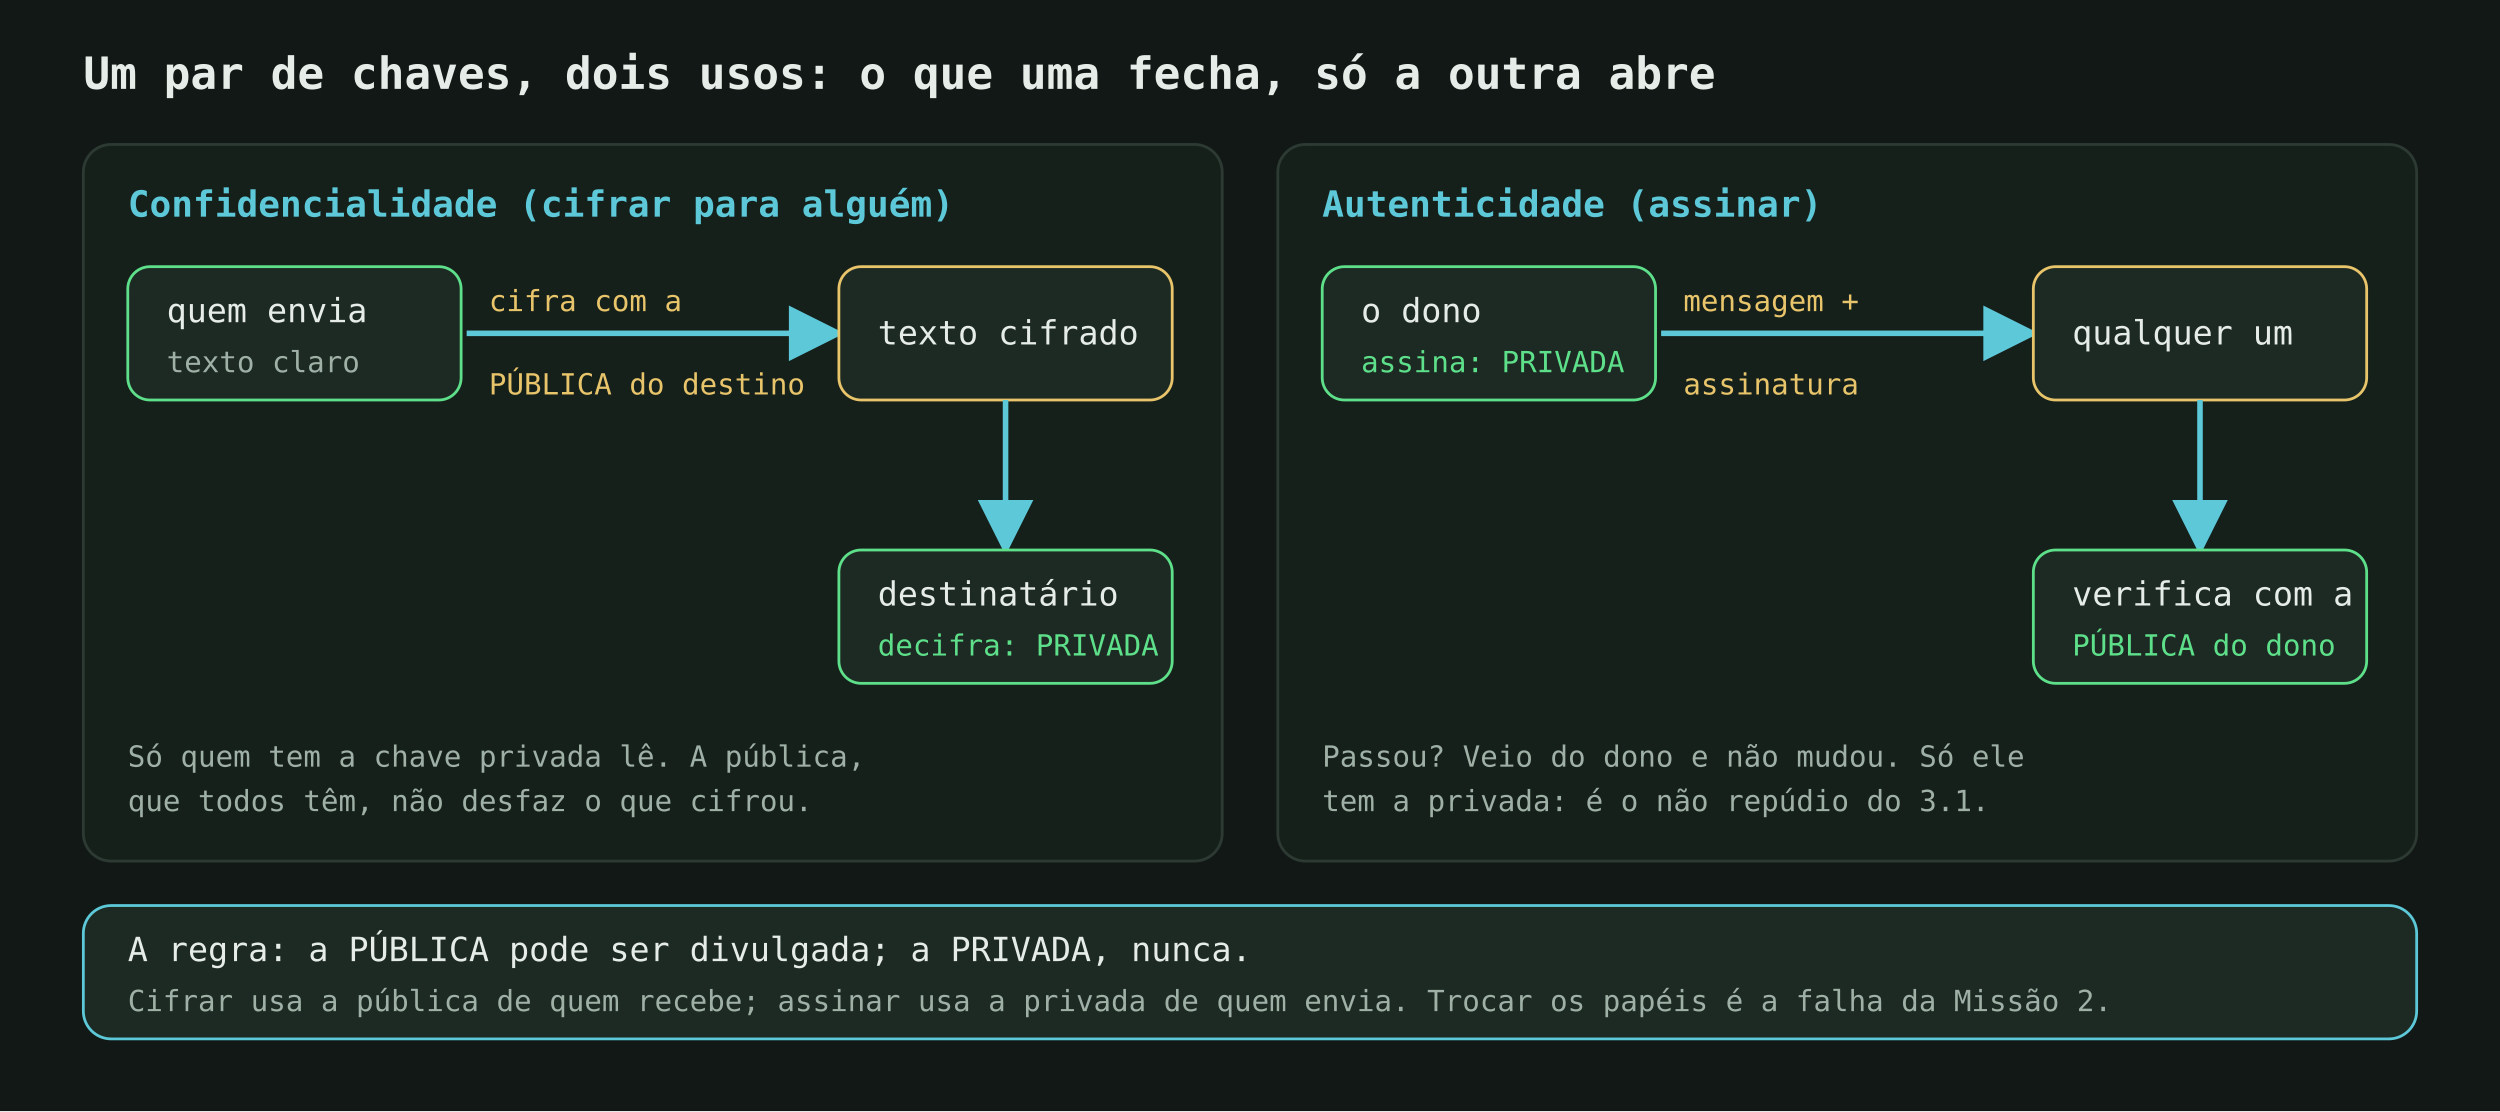
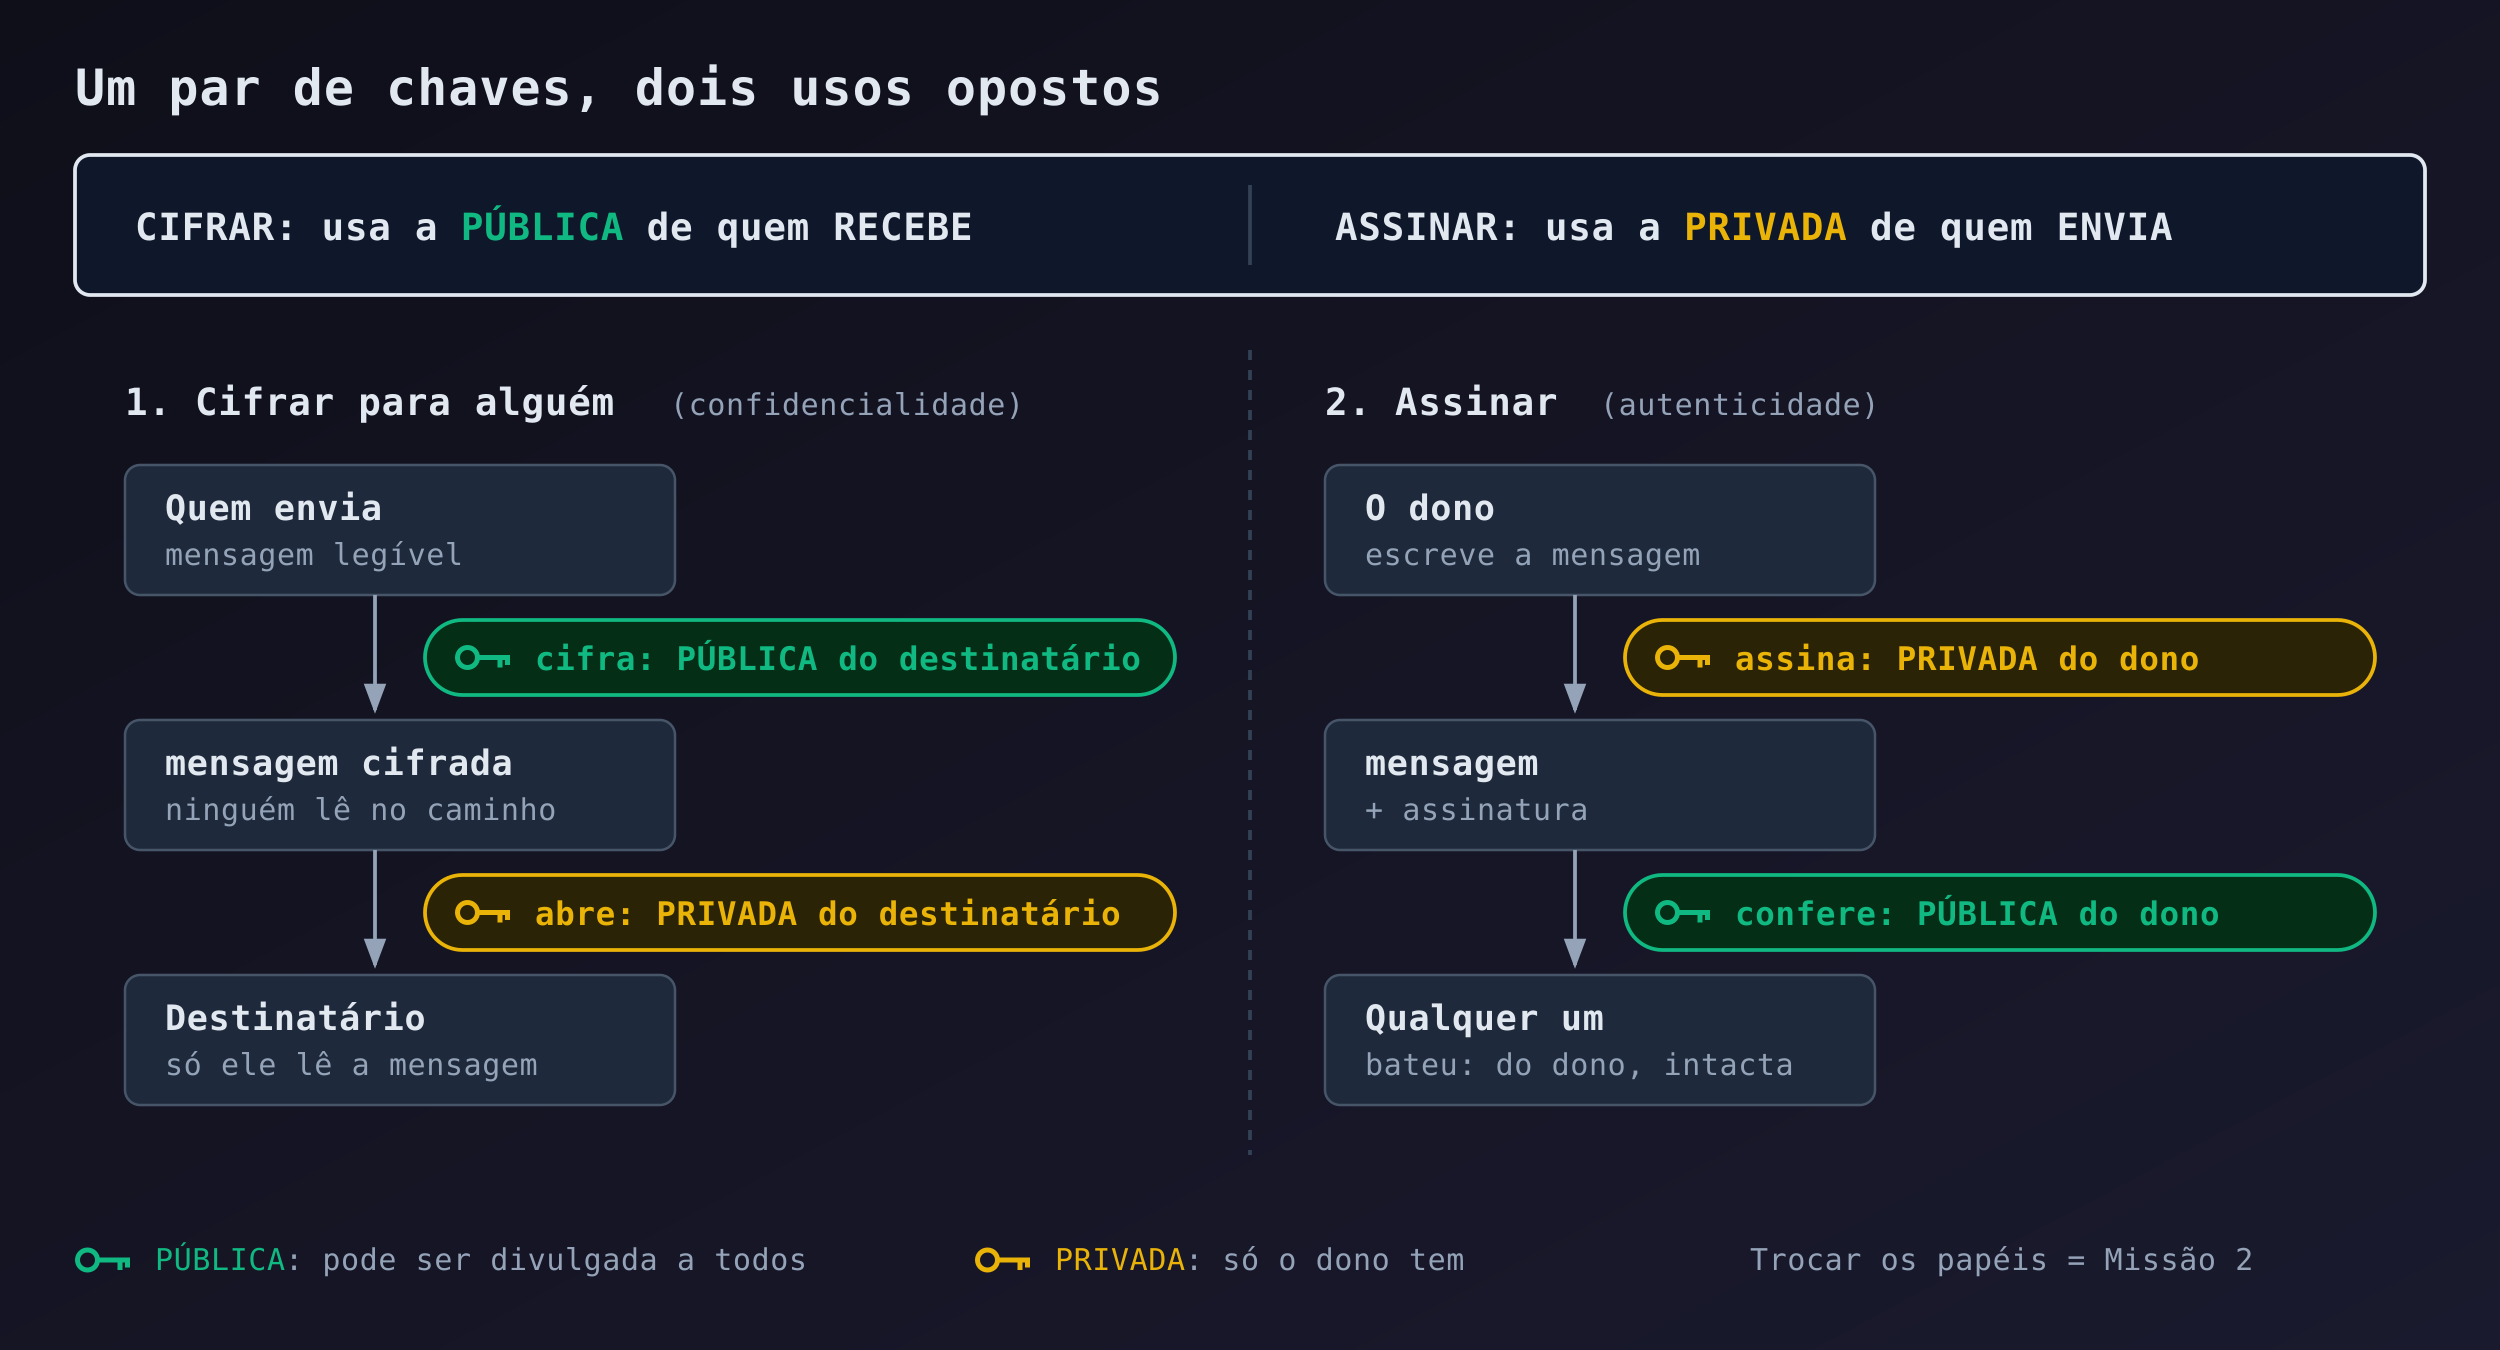
- <svg xmlns="http://www.w3.org/2000/svg" viewBox="0 0 900 400" role="img" aria-labelledby="t d">
+ <svg xmlns="http://www.w3.org/2000/svg" viewBox="0 0 1000 540" width="1000" height="540" role="img" aria-labelledby="t d">
  <style>
-     text { font-family: ui-monospace, "DejaVu Sans Mono", Menlo, Consolas, monospace; fill: #e6ede8; }
-     .t { font-size: 16px; font-weight: 700; }
-     .h { font-size: 13px; font-weight: 700; fill: #5cc8d8; }
-     .b { font-size: 12px; }
-     .s { font-size: 10.5px; fill: #9fb0a6; }
-     .g { fill: #5ee08a; }
-     .y { fill: #e8c46a; }
-     .arr { stroke: #5cc8d8; stroke-width: 2; marker-end: url(#ar); fill: none; }
+     text { font-family: 'SF Mono', 'Fira Code', 'Cascadia Code', 'DejaVu Sans Mono', 'Courier New', monospace; fill: #e2e8f0; letter-spacing: 0.02em; }
+     .title { font-size: 20px; font-weight: 700; }
+     .hl { font-size: 15px; font-weight: 700; }
+     .ph { font-size: 15px; font-weight: 700; }
+     .phs { font-size: 12px; fill: #94a3b8; }
+     .bx { font-size: 14px; font-weight: 700; }
+     .sub { font-size: 12px; fill: #94a3b8; }
+     .chip { font-size: 13px; font-weight: 700; }
+     .leg { font-size: 12px; fill: #94a3b8; }
+     .pub { fill: #10b981; }
+     .prv { fill: #eab308; }
  </style>
  <defs>
-     <marker id="ar" markerWidth="10" markerHeight="10" refX="8" refY="5" orient="auto">
-       <path d="M0,0 L10,5 L0,10 z" fill="#5cc8d8" />
+     <linearGradient id="bg-grad" x1="0%" y1="0%" x2="100%" y2="100%">
+       <stop offset="0%" stop-color="#0f0f1a" />
+       <stop offset="100%" stop-color="#1a1a2e" />
+     </linearGradient>
+     <marker id="arrow-gray" markerWidth="8" markerHeight="6" refX="7" refY="3" orient="auto">
+       <polygon points="0 0, 8 3, 0 6" fill="#94a3b8" />
    </marker>
  </defs>
-   <rect width="900" height="400" fill="#121815" />
-   <text class="t" x="30" y="32">Um par de chaves, dois usos: o que uma fecha, só a outra abre</text>
-   <rect x="30" y="52" width="410" height="258" rx="10" fill="#16201b" stroke="#2c3a33" />
-   <text class="h" x="46" y="78">Confidencialidade (cifrar para alguém)</text>
-   <rect x="46" y="96" width="120" height="48" rx="8" fill="#1d2a23" stroke="#5ee08a" />
-   <text class="b" x="60" y="116">quem envia</text>
-   <text class="s" x="60" y="134">texto claro</text>
-   <path class="arr" d="M168,120 L300,120" />
-   <text class="s y" x="176" y="112">cifra com a</text>
-   <text class="s y" x="176" y="142">PÚBLICA do destino</text>
-   <rect x="302" y="96" width="120" height="48" rx="8" fill="#1d2a23" stroke="#e8c46a" />
-   <text class="b" x="316" y="124">texto cifrado</text>
-   <path class="arr" d="M362,144 L362,196" />
-   <rect x="302" y="198" width="120" height="48" rx="8" fill="#1d2a23" stroke="#5ee08a" />
-   <text class="b" x="316" y="218">destinatário</text>
-   <text class="s g" x="316" y="236">decifra: PRIVADA</text>
-   <text class="s" x="46" y="276">Só quem tem a chave privada lê. A pública,</text>
-   <text class="s" x="46" y="292">que todos têm, não desfaz o que cifrou.</text>
-   <rect x="460" y="52" width="410" height="258" rx="10" fill="#16201b" stroke="#2c3a33" />
-   <text class="h" x="476" y="78">Autenticidade (assinar)</text>
-   <rect x="476" y="96" width="120" height="48" rx="8" fill="#1d2a23" stroke="#5ee08a" />
-   <text class="b" x="490" y="116">o dono</text>
-   <text class="s g" x="490" y="134">assina: PRIVADA</text>
-   <path class="arr" d="M598,120 L730,120" />
-   <text class="s y" x="606" y="112">mensagem +</text>
-   <text class="s y" x="606" y="142">assinatura</text>
-   <rect x="732" y="96" width="120" height="48" rx="8" fill="#1d2a23" stroke="#e8c46a" />
-   <text class="b" x="746" y="124">qualquer um</text>
-   <path class="arr" d="M792,144 L792,196" />
-   <rect x="732" y="198" width="120" height="48" rx="8" fill="#1d2a23" stroke="#5ee08a" />
-   <text class="b" x="746" y="218">verifica com a</text>
-   <text class="s g" x="746" y="236">PÚBLICA do dono</text>
-   <text class="s" x="476" y="276">Passou? Veio do dono e não mudou. Só ele</text>
-   <text class="s" x="476" y="292">tem a privada: é o não repúdio do 3.1.</text>
-   <rect x="30" y="326" width="840" height="48" rx="10" fill="#1d2a23" stroke="#5cc8d8" />
-   <text class="b c" x="46" y="346">A regra: a PÚBLICA pode ser divulgada; a PRIVADA, nunca.</text>
-   <text class="s" x="46" y="364">Cifrar usa a pública de quem recebe; assinar usa a privada de quem envia. Trocar os papéis é a falha da Missão 2.</text>
+   <rect width="1000" height="540" fill="url(#bg-grad)" />
+   <text class="title" x="30" y="42">Um par de chaves, dois usos opostos</text>
+   <rect x="30" y="62" width="940" height="56" rx="6" fill="#0f172a" stroke="#e2e8f0" stroke-width="1.5" />
+   <text class="hl" x="54" y="96">CIFRAR: usa a <tspan class="pub">PÚBLICA</tspan> de quem RECEBE</text>
+   <text class="hl" x="534" y="96">ASSINAR: usa a <tspan class="prv">PRIVADA</tspan> de quem ENVIA</text>
+   <line x1="500" y1="74" x2="500" y2="106" stroke="#334155" stroke-width="1.5" />
+   <text class="ph" x="50" y="166">1. Cifrar para alguém</text>
+   <text class="phs" x="268" y="166">(confidencialidade)</text>
+   <rect x="50" y="186" width="220" height="52" rx="6" fill="#1e293b" stroke="#475569" />
+   <text class="bx" x="66" y="208">Quem envia</text>
+   <text class="sub" x="66" y="226">mensagem legível</text>
+   <path d="M150,238 L150,284" stroke="#94a3b8" stroke-width="1.5" fill="none" marker-end="url(#arrow-gray)" />
+   <rect x="170" y="248" width="300" height="30" rx="15" fill="#052e16" stroke="#10b981" stroke-width="1.5" />
+   <g fill="none" stroke="#10b981" stroke-width="2">
+     <circle cx="187" cy="263" r="4" />
+     <path d="M191,263 H204 M200,263 V267 M203,263 V266" />
+   </g>
+   <text class="chip pub" x="214" y="268">cifra: PÚBLICA do destinatário</text>
+   <rect x="50" y="288" width="220" height="52" rx="6" fill="#1e293b" stroke="#475569" />
+   <text class="bx" x="66" y="310">mensagem cifrada</text>
+   <text class="sub" x="66" y="328">ninguém lê no caminho</text>
+   <path d="M150,340 L150,386" stroke="#94a3b8" stroke-width="1.5" fill="none" marker-end="url(#arrow-gray)" />
+   <rect x="170" y="350" width="300" height="30" rx="15" fill="#2a2306" stroke="#eab308" stroke-width="1.5" />
+   <g fill="none" stroke="#eab308" stroke-width="2">
+     <circle cx="187" cy="365" r="4" />
+     <path d="M191,365 H204 M200,365 V369 M203,365 V368" />
+   </g>
+   <text class="chip prv" x="214" y="370">abre: PRIVADA do destinatário</text>
+   <rect x="50" y="390" width="220" height="52" rx="6" fill="#1e293b" stroke="#475569" />
+   <text class="bx" x="66" y="412">Destinatário</text>
+   <text class="sub" x="66" y="430">só ele lê a mensagem</text>
+   <line x1="500" y1="140" x2="500" y2="462" stroke="#334155" stroke-width="1.5" stroke-dasharray="4 4" />
+   <text class="ph" x="530" y="166">2. Assinar</text>
+   <text class="phs" x="640" y="166">(autenticidade)</text>
+   <rect x="530" y="186" width="220" height="52" rx="6" fill="#1e293b" stroke="#475569" />
+   <text class="bx" x="546" y="208">O dono</text>
+   <text class="sub" x="546" y="226">escreve a mensagem</text>
+   <path d="M630,238 L630,284" stroke="#94a3b8" stroke-width="1.5" fill="none" marker-end="url(#arrow-gray)" />
+   <rect x="650" y="248" width="300" height="30" rx="15" fill="#2a2306" stroke="#eab308" stroke-width="1.5" />
+   <g fill="none" stroke="#eab308" stroke-width="2">
+     <circle cx="667" cy="263" r="4" />
+     <path d="M671,263 H684 M680,263 V267 M683,263 V266" />
+   </g>
+   <text class="chip prv" x="694" y="268">assina: PRIVADA do dono</text>
+   <rect x="530" y="288" width="220" height="52" rx="6" fill="#1e293b" stroke="#475569" />
+   <text class="bx" x="546" y="310">mensagem</text>
+   <text class="sub" x="546" y="328">+ assinatura</text>
+   <path d="M630,340 L630,386" stroke="#94a3b8" stroke-width="1.5" fill="none" marker-end="url(#arrow-gray)" />
+   <rect x="650" y="350" width="300" height="30" rx="15" fill="#052e16" stroke="#10b981" stroke-width="1.5" />
+   <g fill="none" stroke="#10b981" stroke-width="2">
+     <circle cx="667" cy="365" r="4" />
+     <path d="M671,365 H684 M680,365 V369 M683,365 V368" />
+   </g>
+   <text class="chip pub" x="694" y="370">confere: PÚBLICA do dono</text>
+   <rect x="530" y="390" width="220" height="52" rx="6" fill="#1e293b" stroke="#475569" />
+   <text class="bx" x="546" y="412">Qualquer um</text>
+   <text class="sub" x="546" y="430">bateu: do dono, intacta</text>
+   <g fill="none" stroke="#10b981" stroke-width="2">
+     <circle cx="35" cy="504" r="4" />
+     <path d="M39,504 H52 M48,504 V508 M51,504 V507" />
+   </g>
+   <text class="leg" x="62" y="508">
+     <tspan class="pub">PÚBLICA</tspan>: pode ser divulgada a todos</text>
+   <g fill="none" stroke="#eab308" stroke-width="2">
+     <circle cx="395" cy="504" r="4" />
+     <path d="M399,504 H412 M408,504 V508 M411,504 V507" />
+   </g>
+   <text class="leg" x="422" y="508">
+     <tspan class="prv">PRIVADA</tspan>: só o dono tem</text>
+   <text class="leg" x="700" y="508">Trocar os papéis = Missão 2</text>
</svg>
